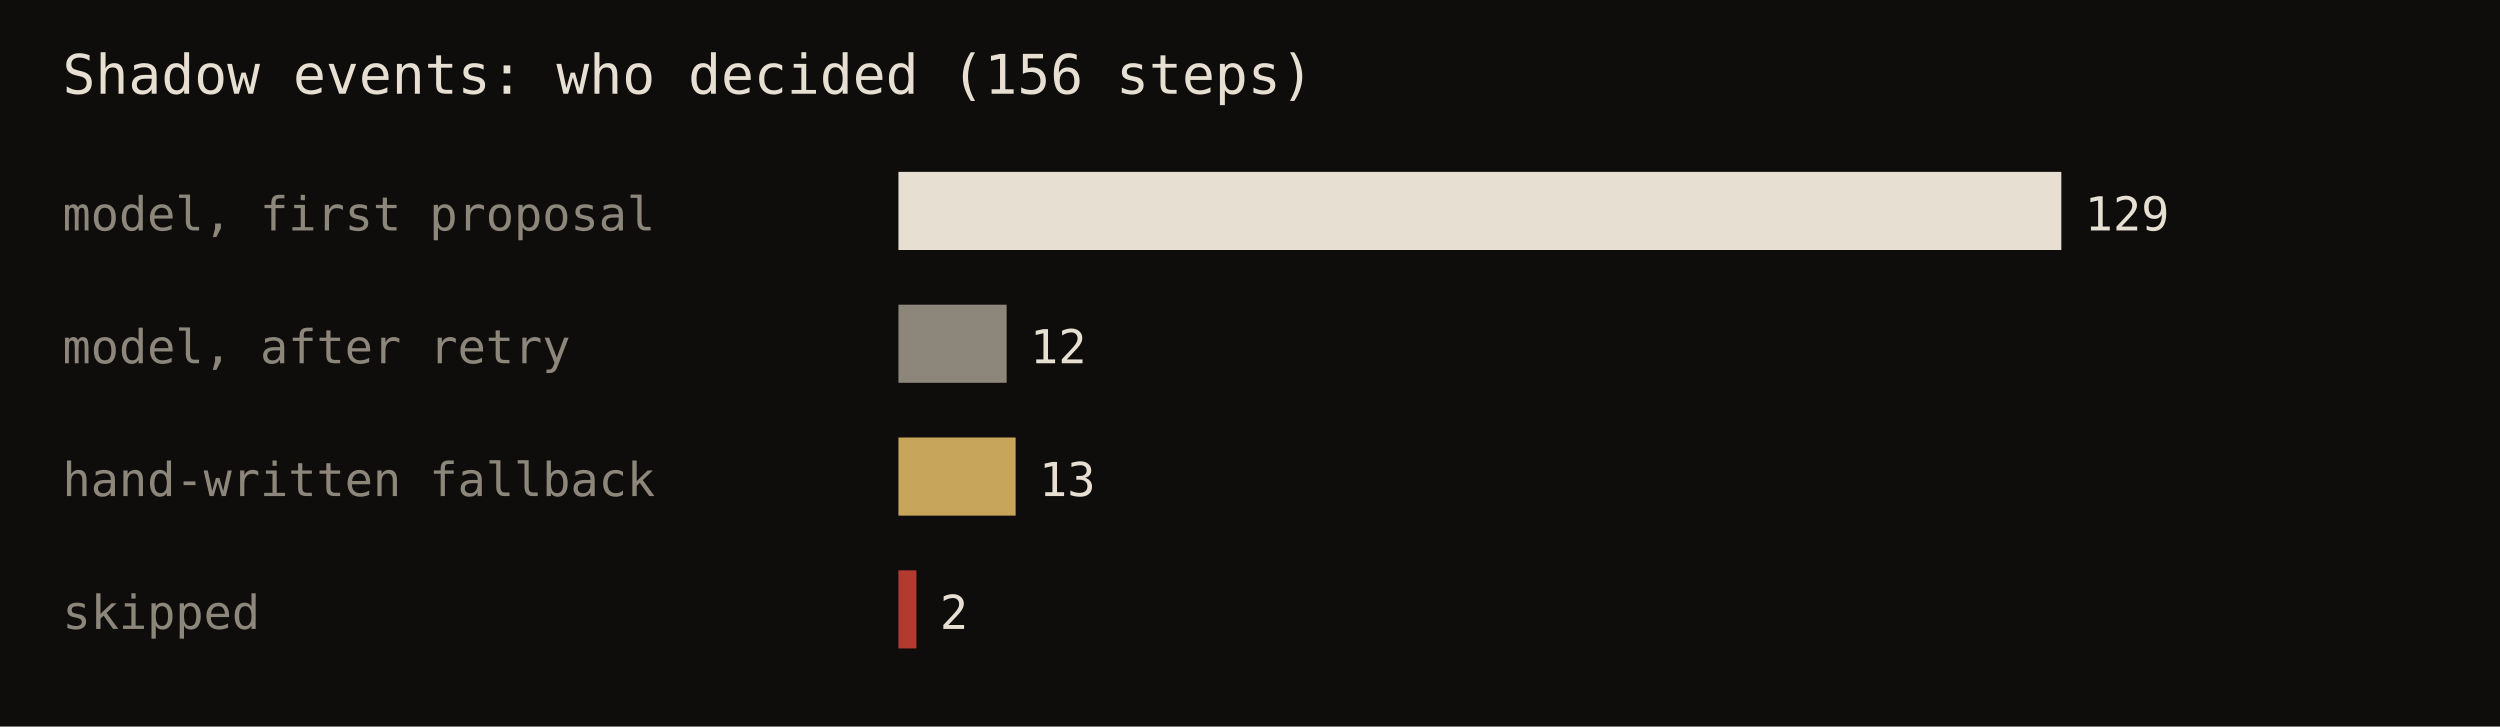
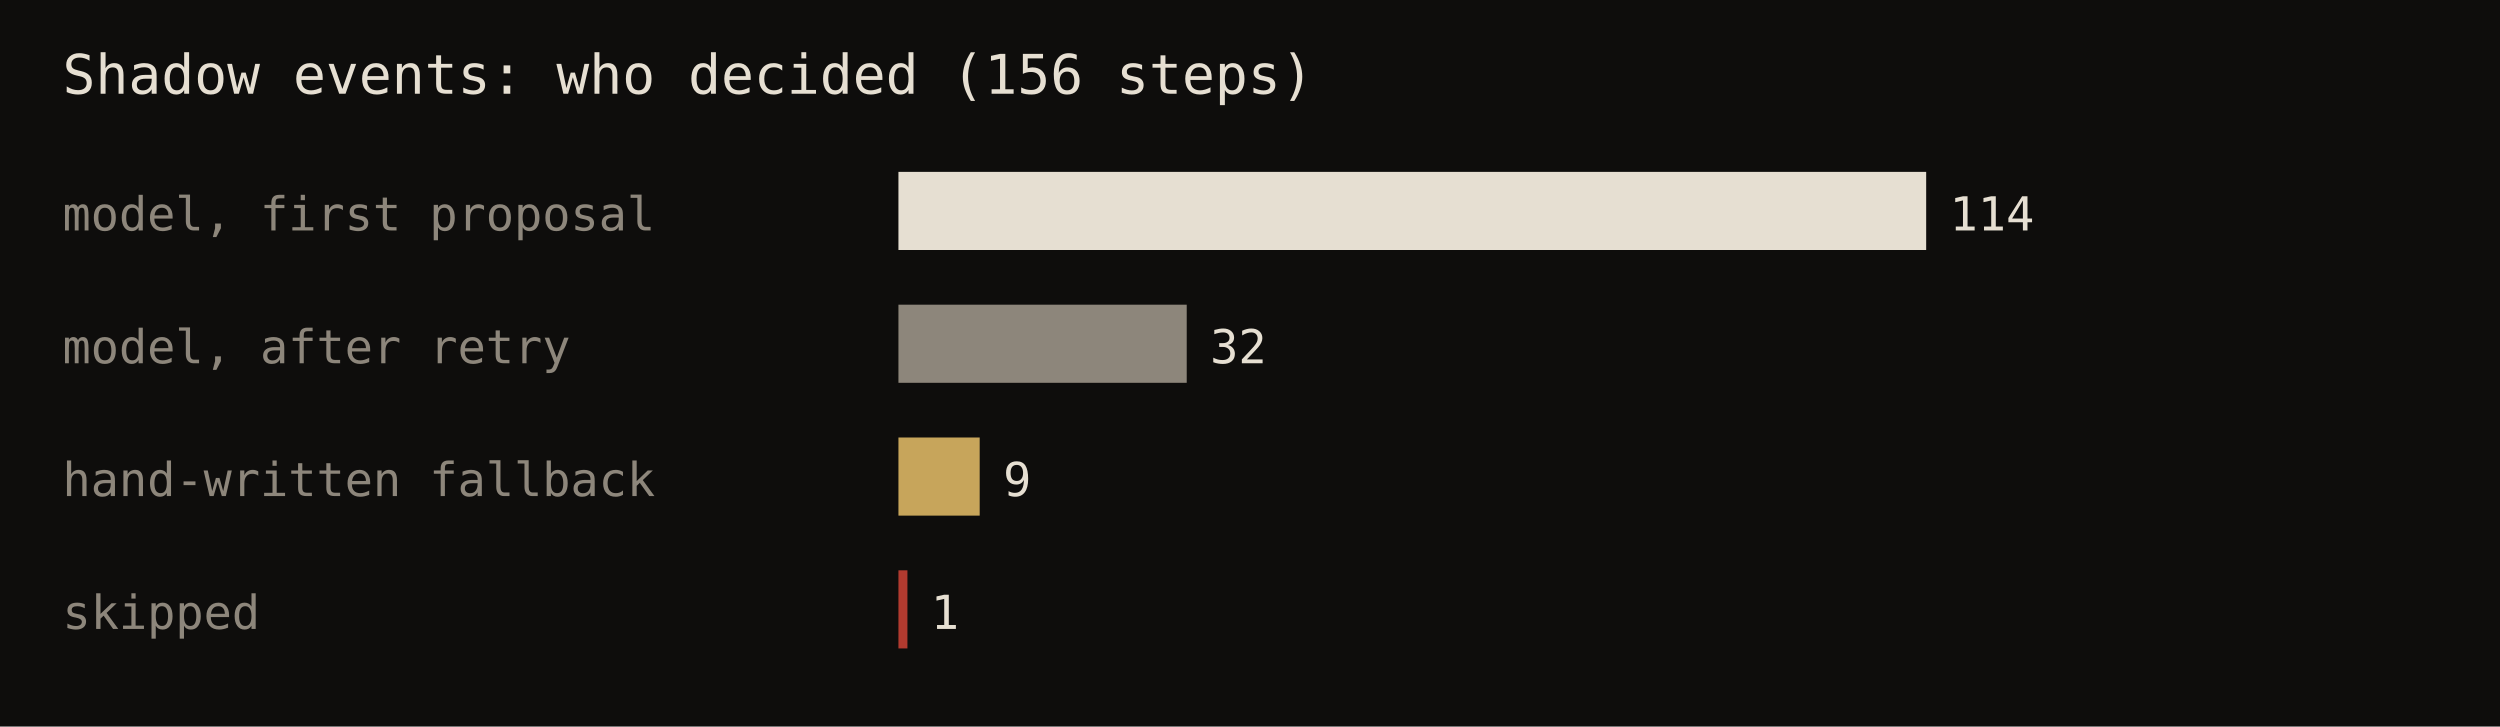
<svg xmlns="http://www.w3.org/2000/svg" width="640" height="186" font-family="ui-monospace, monospace" font-size="12">
  <rect width="100%" height="100%" fill="#0e0d0c" />
  <text x="16" y="24" fill="#e6dfd2" font-size="14">Shadow events: who decided (156 steps)</text>
  <text x="16" y="59" fill="#8d867b">model, first proposal</text>
-   <rect x="230" y="44" width="297.7" height="20" fill="#e6dfd2" />
-   <text x="533.7" y="59" fill="#e6dfd2">129</text>
+   <rect x="230" y="44" width="263.1" height="20" fill="#e6dfd2" />
+   <text x="499.1" y="59" fill="#e6dfd2">114</text>
  <text x="16" y="93" fill="#8d867b">model, after retry</text>
-   <rect x="230" y="78" width="27.7" height="20" fill="#8d867b" />
-   <text x="263.7" y="93" fill="#e6dfd2">12</text>
+   <rect x="230" y="78" width="73.8" height="20" fill="#8d867b" />
+   <text x="309.8" y="93" fill="#e6dfd2">32</text>
  <text x="16" y="127" fill="#8d867b">hand-written fallback</text>
-   <rect x="230" y="112" width="30.0" height="20" fill="#c7a55b" />
-   <text x="266.0" y="127" fill="#e6dfd2">13</text>
+   <rect x="230" y="112" width="20.8" height="20" fill="#c7a55b" />
+   <text x="256.8" y="127" fill="#e6dfd2">9</text>
  <text x="16" y="161" fill="#8d867b">skipped</text>
-   <rect x="230" y="146" width="4.6" height="20" fill="#b23a2f" />
-   <text x="240.6" y="161" fill="#e6dfd2">2</text>
+   <rect x="230" y="146" width="2.3" height="20" fill="#b23a2f" />
+   <text x="238.3" y="161" fill="#e6dfd2">1</text>
</svg>
